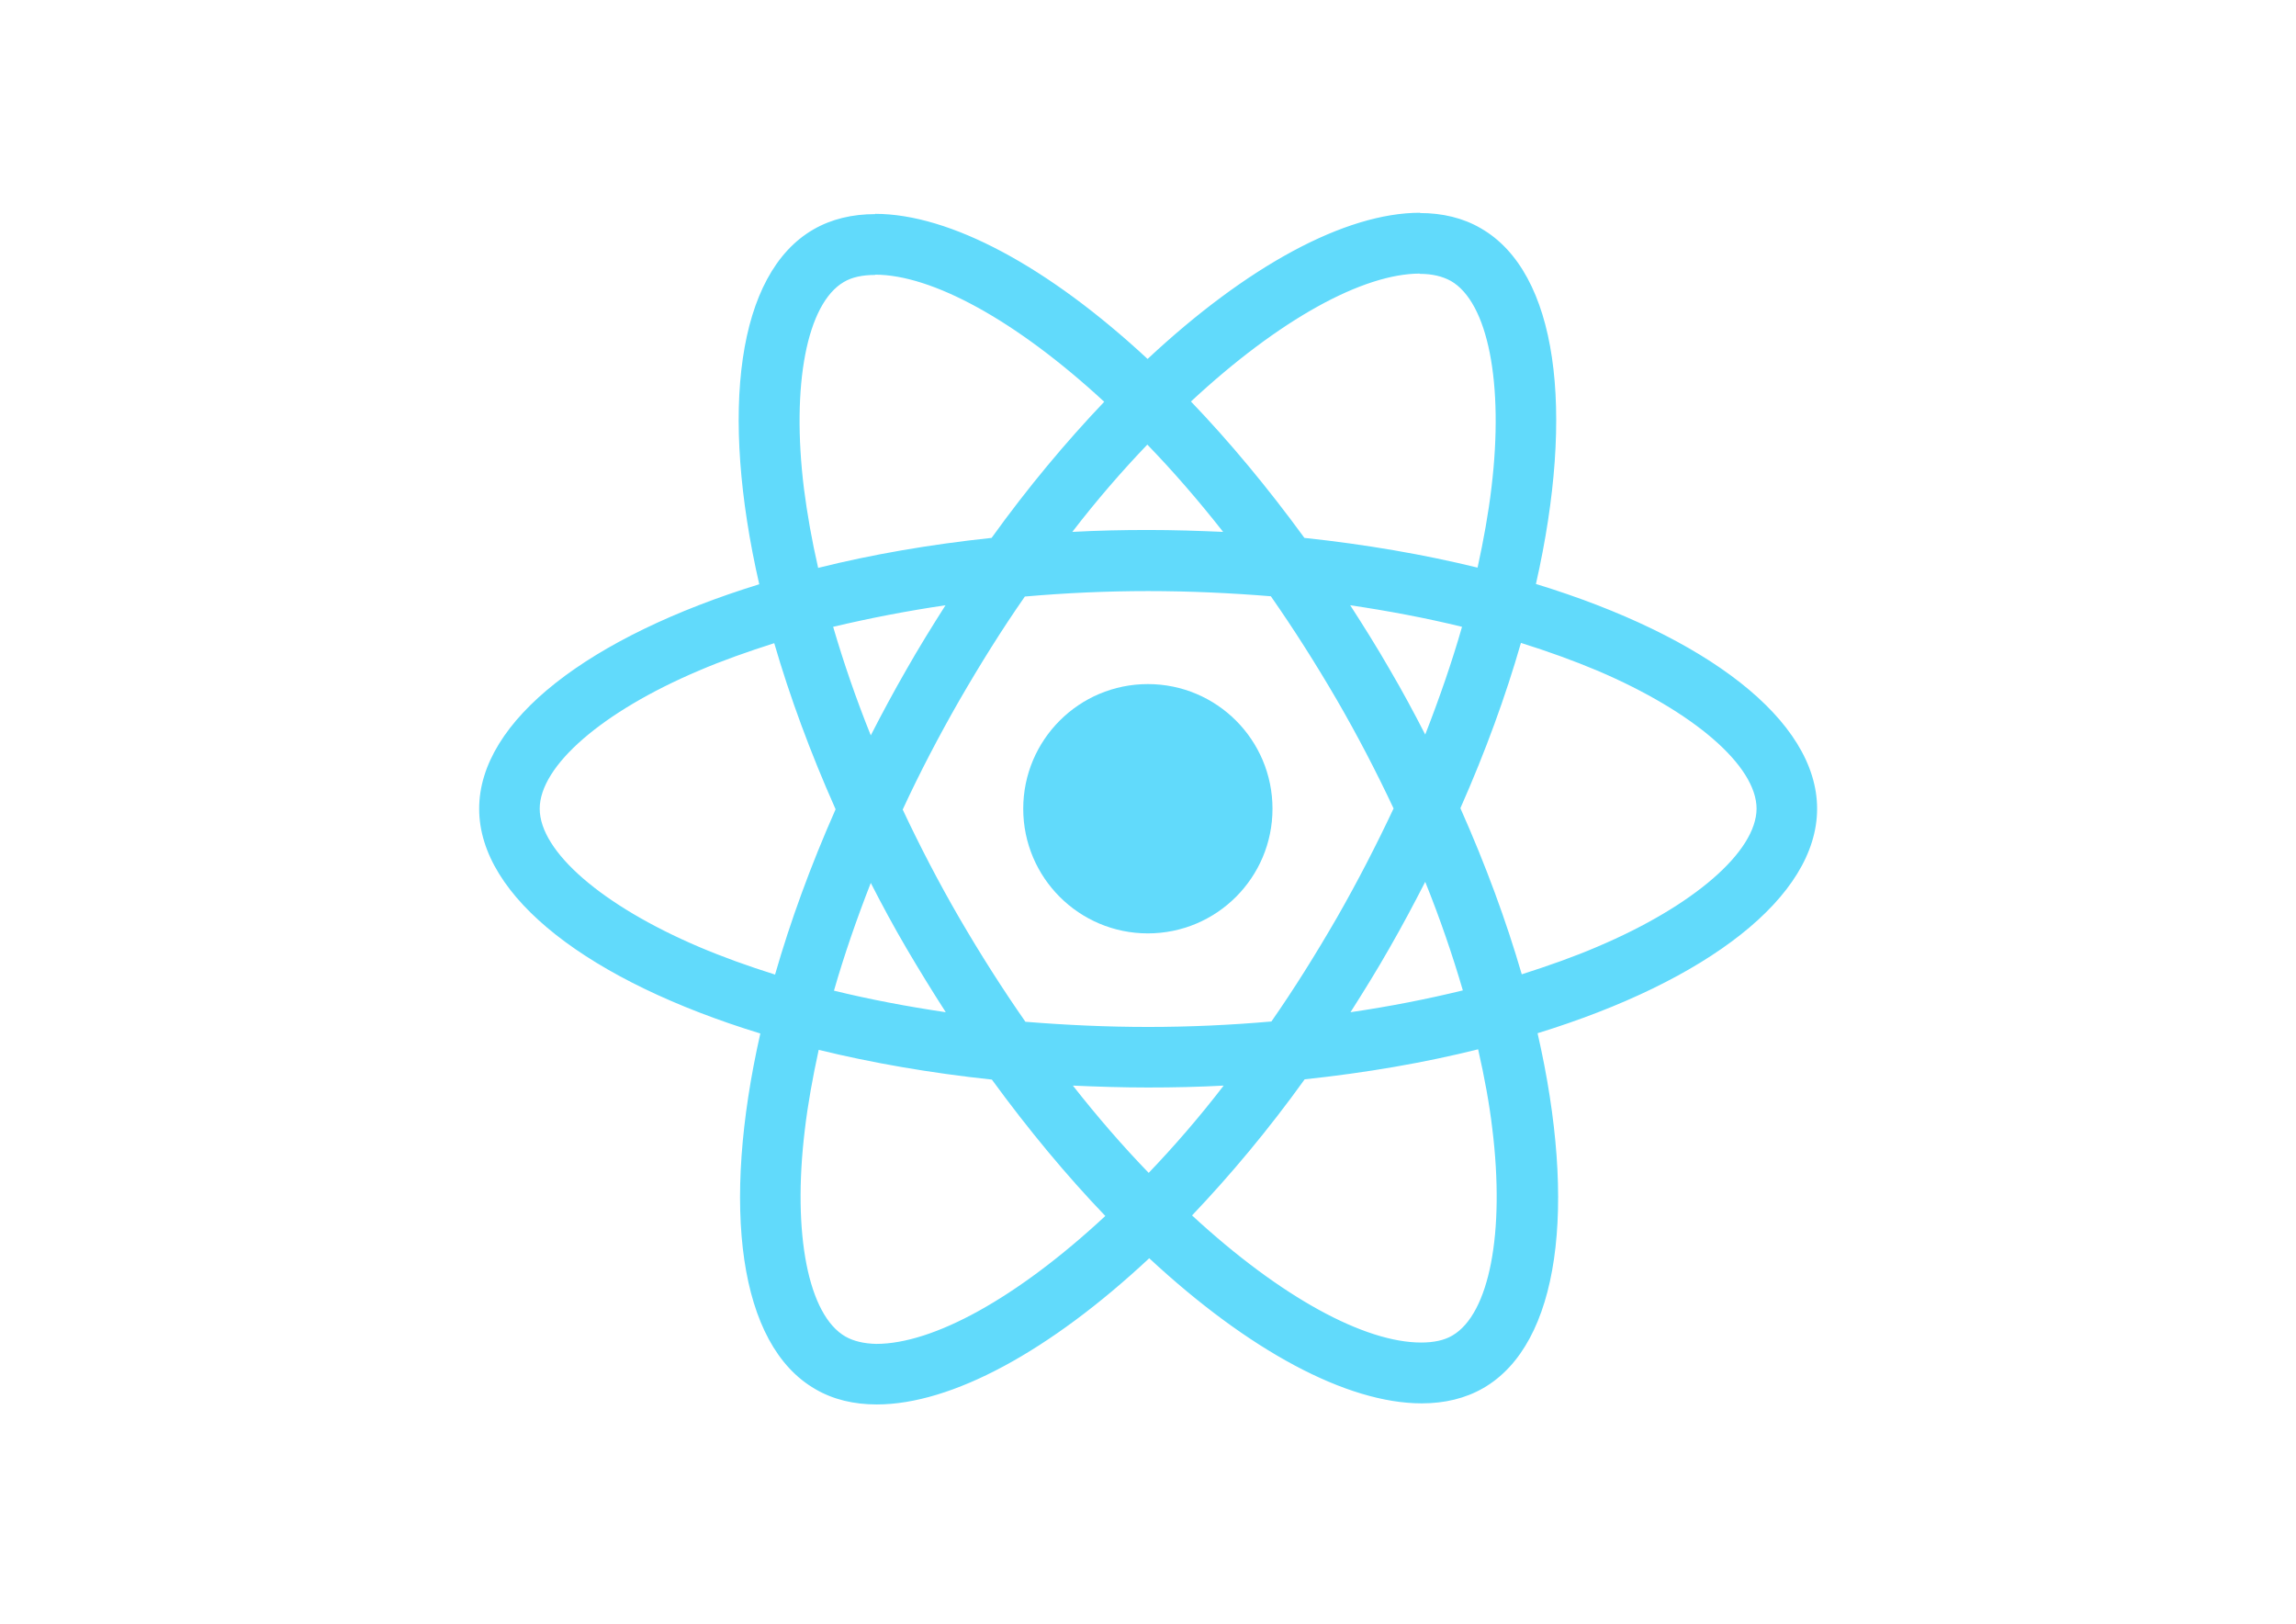
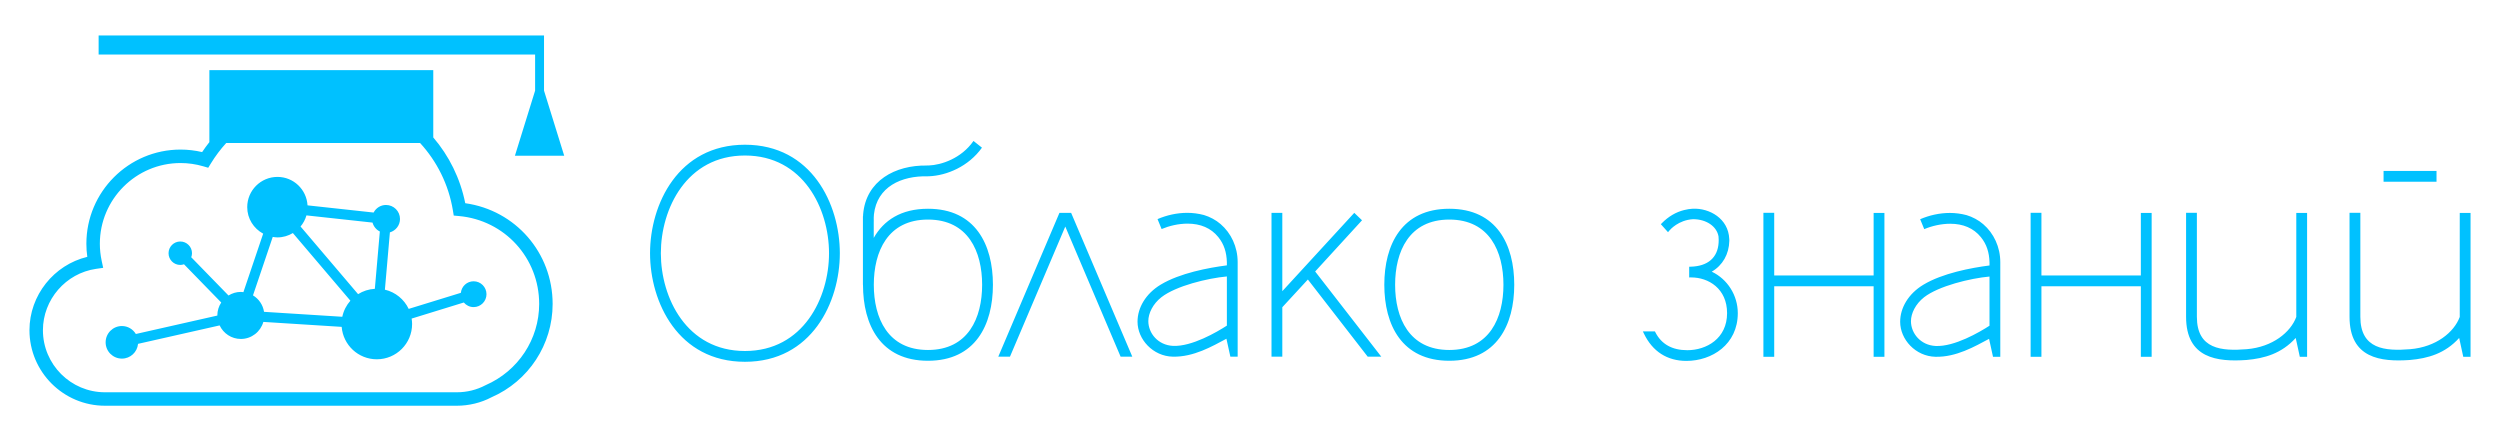
- <svg xmlns="http://www.w3.org/2000/svg" viewBox="0 0 841.9 595.3">
-   <g fill="#61DAFB">
-     <path d="M666.3 296.5c0-32.5-40.7-63.3-103.1-82.4 14.4-63.6 8-114.2-20.2-130.4-6.5-3.8-14.1-5.6-22.4-5.6v22.3c4.6 0 8.3.9 11.4 2.6 13.6 7.8 19.5 37.5 14.9 75.7-1.1 9.4-2.9 19.3-5.1 29.4-19.6-4.8-41-8.5-63.5-10.9-13.5-18.5-27.5-35.3-41.6-50 32.6-30.3 63.2-46.9 84-46.9V78c-27.5 0-63.5 19.6-99.9 53.6-36.4-33.8-72.4-53.2-99.9-53.2v22.3c20.7 0 51.4 16.5 84 46.6-14 14.7-28 31.4-41.3 49.9-22.6 2.4-44 6.1-63.6 11-2.3-10-4-19.7-5.2-29-4.7-38.2 1.1-67.9 14.6-75.8 3-1.8 6.9-2.6 11.5-2.6V78.5c-8.4 0-16 1.8-22.6 5.6-28.1 16.2-34.4 66.7-19.9 130.1-62.2 19.2-102.7 49.9-102.7 82.3 0 32.5 40.7 63.3 103.1 82.4-14.4 63.6-8 114.2 20.2 130.4 6.5 3.8 14.1 5.6 22.5 5.6 27.5 0 63.5-19.6 99.9-53.6 36.4 33.8 72.4 53.2 99.9 53.2 8.4 0 16-1.8 22.6-5.6 28.1-16.2 34.4-66.7 19.9-130.1 62-19.1 102.5-49.9 102.5-82.3zm-130.2-66.7c-3.7 12.9-8.3 26.2-13.5 39.5-4.1-8-8.4-16-13.1-24-4.6-8-9.5-15.8-14.4-23.4 14.2 2.1 27.9 4.7 41 7.9zm-45.8 106.5c-7.8 13.5-15.8 26.3-24.1 38.2-14.9 1.3-30 2-45.2 2-15.1 0-30.2-.7-45-1.9-8.3-11.9-16.4-24.6-24.2-38-7.6-13.1-14.5-26.4-20.8-39.8 6.2-13.4 13.2-26.8 20.7-39.9 7.8-13.5 15.8-26.3 24.1-38.2 14.9-1.3 30-2 45.2-2 15.1 0 30.2.7 45 1.9 8.3 11.9 16.4 24.6 24.2 38 7.6 13.1 14.5 26.4 20.8 39.8-6.3 13.4-13.2 26.8-20.7 39.9zm32.3-13c5.4 13.4 10 26.8 13.8 39.8-13.1 3.2-26.9 5.9-41.2 8 4.9-7.7 9.8-15.6 14.4-23.7 4.6-8 8.9-16.1 13-24.1zM421.2 430c-9.3-9.6-18.6-20.3-27.8-32 9 .4 18.2.7 27.5.7 9.4 0 18.7-.2 27.8-.7-9 11.7-18.3 22.4-27.5 32zm-74.4-58.9c-14.2-2.1-27.9-4.7-41-7.9 3.7-12.9 8.3-26.2 13.5-39.5 4.1 8 8.4 16 13.1 24 4.7 8 9.5 15.8 14.4 23.4zM420.7 163c9.3 9.6 18.6 20.3 27.8 32-9-.4-18.2-.7-27.5-.7-9.4 0-18.7.2-27.8.7 9-11.7 18.3-22.4 27.5-32zm-74 58.9c-4.9 7.7-9.8 15.6-14.4 23.7-4.6 8-8.9 16-13 24-5.4-13.4-10-26.8-13.8-39.8 13.1-3.1 26.9-5.8 41.2-7.9zm-90.5 125.2c-35.4-15.1-58.3-34.9-58.3-50.6 0-15.7 22.9-35.6 58.3-50.6 8.6-3.7 18-7 27.7-10.1 5.7 19.6 13.2 40 22.5 60.9-9.2 20.8-16.6 41.1-22.2 60.6-9.9-3.1-19.3-6.5-28-10.2zM310 490c-13.6-7.8-19.5-37.5-14.9-75.7 1.1-9.4 2.9-19.3 5.1-29.4 19.6 4.8 41 8.5 63.5 10.9 13.5 18.5 27.5 35.3 41.6 50-32.6 30.3-63.2 46.9-84 46.9-4.5-.1-8.3-1-11.3-2.7zm237.2-76.2c4.7 38.2-1.1 67.9-14.6 75.8-3 1.8-6.9 2.6-11.5 2.6-20.7 0-51.4-16.5-84-46.6 14-14.7 28-31.4 41.3-49.9 22.6-2.4 44-6.1 63.6-11 2.3 10.1 4.1 19.8 5.2 29.1zm38.5-66.7c-8.6 3.7-18 7-27.7 10.1-5.7-19.6-13.2-40-22.5-60.9 9.2-20.8 16.6-41.1 22.2-60.6 9.9 3.1 19.3 6.5 28.1 10.2 35.4 15.1 58.3 34.9 58.3 50.6-.1 15.7-23 35.6-58.4 50.6zM320.8 78.4z" />
-     <circle cx="420.9" cy="296.5" r="45.7" />
-     <path d="M520.5 78.1z" />
-   </g>
+ <svg xmlns="http://www.w3.org/2000/svg" version="1.1" id="Layer_1" x="0px" y="0px" width="282px" height="50px" viewBox="0 0 282 50" enable-background="new 0 0 282 50" xml:space="preserve">
+   <path fill="#00C1FF" d="M52.48,22.922c-0.566-2.825-1.837-5.352-3.607-7.418V7.908H23.617v8.125  c-0.285,0.362-0.561,0.733-0.817,1.122c-0.798-0.188-1.615-0.283-2.435-0.283c-5.857,0-10.622,4.765-10.622,10.621  c0,0.493,0.035,0.988,0.104,1.479c-3.77,0.91-6.524,4.339-6.524,8.274c0,4.698,3.822,8.521,8.521,8.521h39.688  c1.369,0,2.735-0.337,3.9-0.95c4.194-1.825,6.905-5.959,6.905-10.531C62.336,28.503,58.139,23.716,52.48,22.922z M54.775,43.448  c-1.012,0.531-2.104,0.801-3.244,0.801H11.843c-3.86,0-7.001-3.141-7.001-7.002c0-3.45,2.576-6.425,5.992-6.92l0.805-0.115  l-0.171-0.795c-0.136-0.635-0.205-1.281-0.205-1.924c0-5.019,4.083-9.102,9.103-9.102c0.867,0,1.73,0.124,2.564,0.368l0.558,0.164  l0.303-0.495c0.508-0.829,1.086-1.595,1.724-2.294h21.874c1.886,2.059,3.213,4.66,3.698,7.602l0.095,0.58l0.586,0.053  c5.16,0.467,9.051,4.731,9.051,9.918C60.817,38.254,58.465,41.841,54.775,43.448z M60.359,6.153H11.125V4h50.241v0.215v1.938v4.073  l2.278,7.344h-5.562l2.278-7.344V6.153z M53.423,31.729c-0.751,0-1.362,0.571-1.439,1.302L46.1,34.843  c-0.513-1.078-1.494-1.889-2.684-2.168l0.564-6.464c0.657-0.191,1.14-0.791,1.14-1.51c0-0.873-0.707-1.58-1.58-1.58  c-0.61,0-1.132,0.349-1.396,0.854l-7.454-0.812c-0.107-1.788-1.577-3.208-3.391-3.208c-1.884,0-3.412,1.527-3.412,3.412  c0,1.298,0.733,2.413,1.799,2.99l-2.23,6.598c-0.095-0.01-0.188-0.028-0.286-0.028c-0.514,0-0.989,0.152-1.395,0.405l-4.203-4.315  c0.052-0.142,0.085-0.294,0.085-0.454c0-0.73-0.592-1.322-1.322-1.322c-0.73,0-1.323,0.592-1.323,1.322s0.592,1.322,1.323,1.322  c0.148,0,0.288-0.029,0.42-0.074l4.2,4.312c-0.276,0.418-0.439,0.918-0.439,1.457c0,0.006,0.001,0.01,0.001,0.016l-9.194,2.078  c-0.321-0.535-0.901-0.898-1.571-0.898c-1.015,0-1.837,0.823-1.837,1.838c0,1.014,0.822,1.837,1.837,1.837  c0.956,0,1.731-0.732,1.82-1.665l9.202-2.08c0.424,0.9,1.333,1.528,2.395,1.528c1.21,0,2.219-0.815,2.538-1.923l8.834,0.559  c0.164,2.047,1.874,3.658,3.964,3.658c2.198,0,3.98-1.781,3.98-3.979c0-0.21-0.021-0.413-0.052-0.614l5.884-1.813  c0.267,0.314,0.66,0.519,1.104,0.519c0.803,0,1.455-0.652,1.455-1.455S54.227,31.729,53.423,31.729z M34.567,24.296l7.454,0.812  c0.119,0.442,0.422,0.806,0.825,1.005l-0.564,6.465c-0.692,0.038-1.336,0.253-1.89,0.602l-6.49-7.631  C34.206,25.186,34.434,24.764,34.567,24.296z M30.765,26.725c0.175,0.028,0.351,0.054,0.534,0.054c0.637,0,1.227-0.186,1.737-0.49  l6.488,7.63c-0.447,0.507-0.769,1.126-0.913,1.812l-8.828-0.557c-0.123-0.79-0.589-1.459-1.246-1.857L30.765,26.725z M84.029,16.325  c-7.525,0-10.704,6.713-10.704,12.243S76.504,40.81,84.029,40.81c7.526,0,10.704-6.713,10.704-12.242S91.556,16.325,84.029,16.325z   M84.029,39.593c-6.586,0-9.485-6.008-9.485-11.025c0-5.02,2.899-11.026,9.485-11.026c6.588,0,9.485,6.007,9.485,11.026  C93.515,33.585,90.617,39.593,84.029,39.593z M120.823,24.009l6.9,16.224h-1.317l-6.241-14.677l-6.241,14.677h-1.318l6.9-16.224  H120.823z M137.683,25.276c-0.527-0.461-1.219-0.823-1.878-1.021c-0.625-0.165-1.267-0.247-1.876-0.247  c-1.17,0-2.322,0.262-3.359,0.707l0.46,1.12c0.856-0.361,1.91-0.609,2.932-0.609c1.449,0,2.635,0.494,3.458,1.513  c0.657,0.807,0.938,1.729,0.971,2.832v0.362c-2.059,0.263-5.303,0.872-7.459,2.171c-1.697,1.021-2.619,2.616-2.619,4.181  c0,1.991,1.73,3.899,3.985,3.948c2.355,0.05,4.43-1.168,6.043-2.023l0.445,2.023h0.822V29.571  C139.608,27.843,138.869,26.296,137.683,25.276z M138.391,36.729c-1.121,0.724-3.953,2.386-6.078,2.286  c-1.679-0.082-2.782-1.415-2.782-2.798c0-0.871,0.511-1.941,1.483-2.697c1.629-1.268,5.203-2.139,7.377-2.336V36.729z   M148.35,30.624l7.459,9.609h-1.531l-6.75-8.705l-2.883,3.127v5.578h-1.219V24.009h1.219v8.837l8.117-8.837l0.874,0.839  L148.35,30.624z M163.48,23.548c-5.353,0-7.33,4.048-7.33,8.574c0,4.525,1.978,8.572,7.33,8.572c5.352,0,7.327-4.047,7.327-8.572  C170.808,27.596,168.832,23.548,163.48,23.548z M163.48,39.478c-4.545,0-6.111-3.621-6.111-7.355c0-3.736,1.566-7.356,6.111-7.356  s6.108,3.62,6.108,7.356C169.589,35.856,168.025,39.478,163.48,39.478z M104.675,23.548c-3.05,0-5,1.317-6.117,3.285v-1.864h0.005  c-0.005-0.083-0.004-0.17-0.005-0.255v-0.172c0.003-0.117,0.009-0.235,0.022-0.357c0.342-3.109,3.086-4.38,6.094-4.296v-0.005  c0.043,0,0.086,0,0.129-0.001c1.994-0.082,4.446-1.101,5.962-3.225L109.81,15.9c-1.383,1.991-3.656,2.715-5.039,2.765  c-0.074,0.003-0.147,0.001-0.222,0.002v0.005c-3.56-0.058-6.866,1.704-7.188,5.496c-0.006,0.076-0.007,0.15-0.01,0.225h-0.013v7.729  h0.007l0,0c0,4.525,1.977,8.572,7.329,8.572c5.352,0,7.328-4.047,7.328-8.572C112.003,27.596,110.027,23.548,104.675,23.548z   M104.675,39.478c-4.545,0-6.11-3.621-6.11-7.355c0-3.736,1.565-7.356,6.11-7.356c4.545,0,6.109,3.62,6.109,7.356  C110.784,35.856,109.221,39.478,104.675,39.478z M223.707,25.287c-0.527-0.461-1.219-0.823-1.878-1.02  c-0.624-0.165-1.267-0.247-1.876-0.247c-1.17,0-2.322,0.263-3.359,0.707l0.461,1.12c0.855-0.362,1.91-0.608,2.932-0.608  c1.448,0,2.635,0.493,3.458,1.513c0.657,0.807,0.938,1.729,0.972,2.832v0.361c-2.06,0.263-5.304,0.871-7.46,2.172  c-1.697,1.02-2.619,2.615-2.619,4.18c0,1.991,1.73,3.898,3.985,3.949c2.355,0.049,4.431-1.169,6.044-2.024l0.444,2.024h0.822V29.583  C225.633,27.854,224.893,26.307,223.707,25.287z M224.416,36.74c-1.121,0.724-3.953,2.386-6.078,2.286  c-1.679-0.082-2.782-1.415-2.782-2.797c0-0.871,0.512-1.941,1.483-2.699c1.629-1.267,5.202-2.139,7.377-2.336V36.74z M259.021,24.02  h1.219v16.225h-0.822l-0.462-2.123c-1.598,1.761-3.523,2.305-5.549,2.484c-3.294,0.231-6.817-0.18-6.817-4.869V24.003h1.218v11.734  c0,3.668,2.801,3.883,5.633,3.651c2.914-0.247,4.939-1.907,5.581-3.636V24.02z M278.678,24.02v16.225h-0.823l-0.46-2.123  c-1.598,1.761-3.524,2.305-5.551,2.484c-3.293,0.231-6.816-0.18-6.816-4.869V24.003h1.219v11.734c0,3.668,2.799,3.883,5.632,3.651  c2.914-0.247,4.939-1.907,5.581-3.636V24.02H278.678z M211.345,24.02h1.218v5.403v0.34v10.482h-1.218V32.29h-11.214v7.955h-1.219  V29.763v-0.34v-5.42h1.219v5.42v0.34v1.311h11.214v-1.311v-0.34V24.02z M241.487,24.02h1.219v5.403v0.34v10.482h-1.219V32.29  h-11.214v7.955h-1.219V29.763v-0.34v-5.42h1.219v5.42v0.34v1.311h11.214v-1.311v-0.34V24.02z M274.84,20.499h-5.974v-1.218h5.974  V20.499z M196.023,35.323c0,3.535-2.916,5.387-5.798,5.387c-2.162,0-3.815-1.06-4.782-3.062l-0.127-0.266h1.359l0.052,0.102  c0.68,1.339,1.891,2.018,3.6,2.018c2.161,0,4.488-1.308,4.488-4.178c0-2.77-2.098-4.031-4.046-4.031l-0.229,0.002v-1.207  l0.179-0.005c1.922-0.054,3.036-1.015,3.14-2.706c0.006-0.104,0.011-0.207,0.01-0.314c-0.001-0.136-0.008-0.267-0.02-0.393  c-0.196-1.14-1.38-1.946-2.874-1.946c-1.652,0.101-2.585,1.179-2.686,1.301l-0.137,0.166l-0.808-0.902l0.122-0.124  c0.73-0.742,1.572-1.237,2.502-1.471c0.34-0.085,0.658-0.135,0.975-0.15c1.887-0.087,4.023,1.11,4.117,3.408l0.004,0.063  c0.003,0.048,0.006,0.096,0.004,0.143c-0.035,1.518-0.752,2.768-1.982,3.487C194.858,31.483,196.023,33.315,196.023,35.323z" />
</svg>
